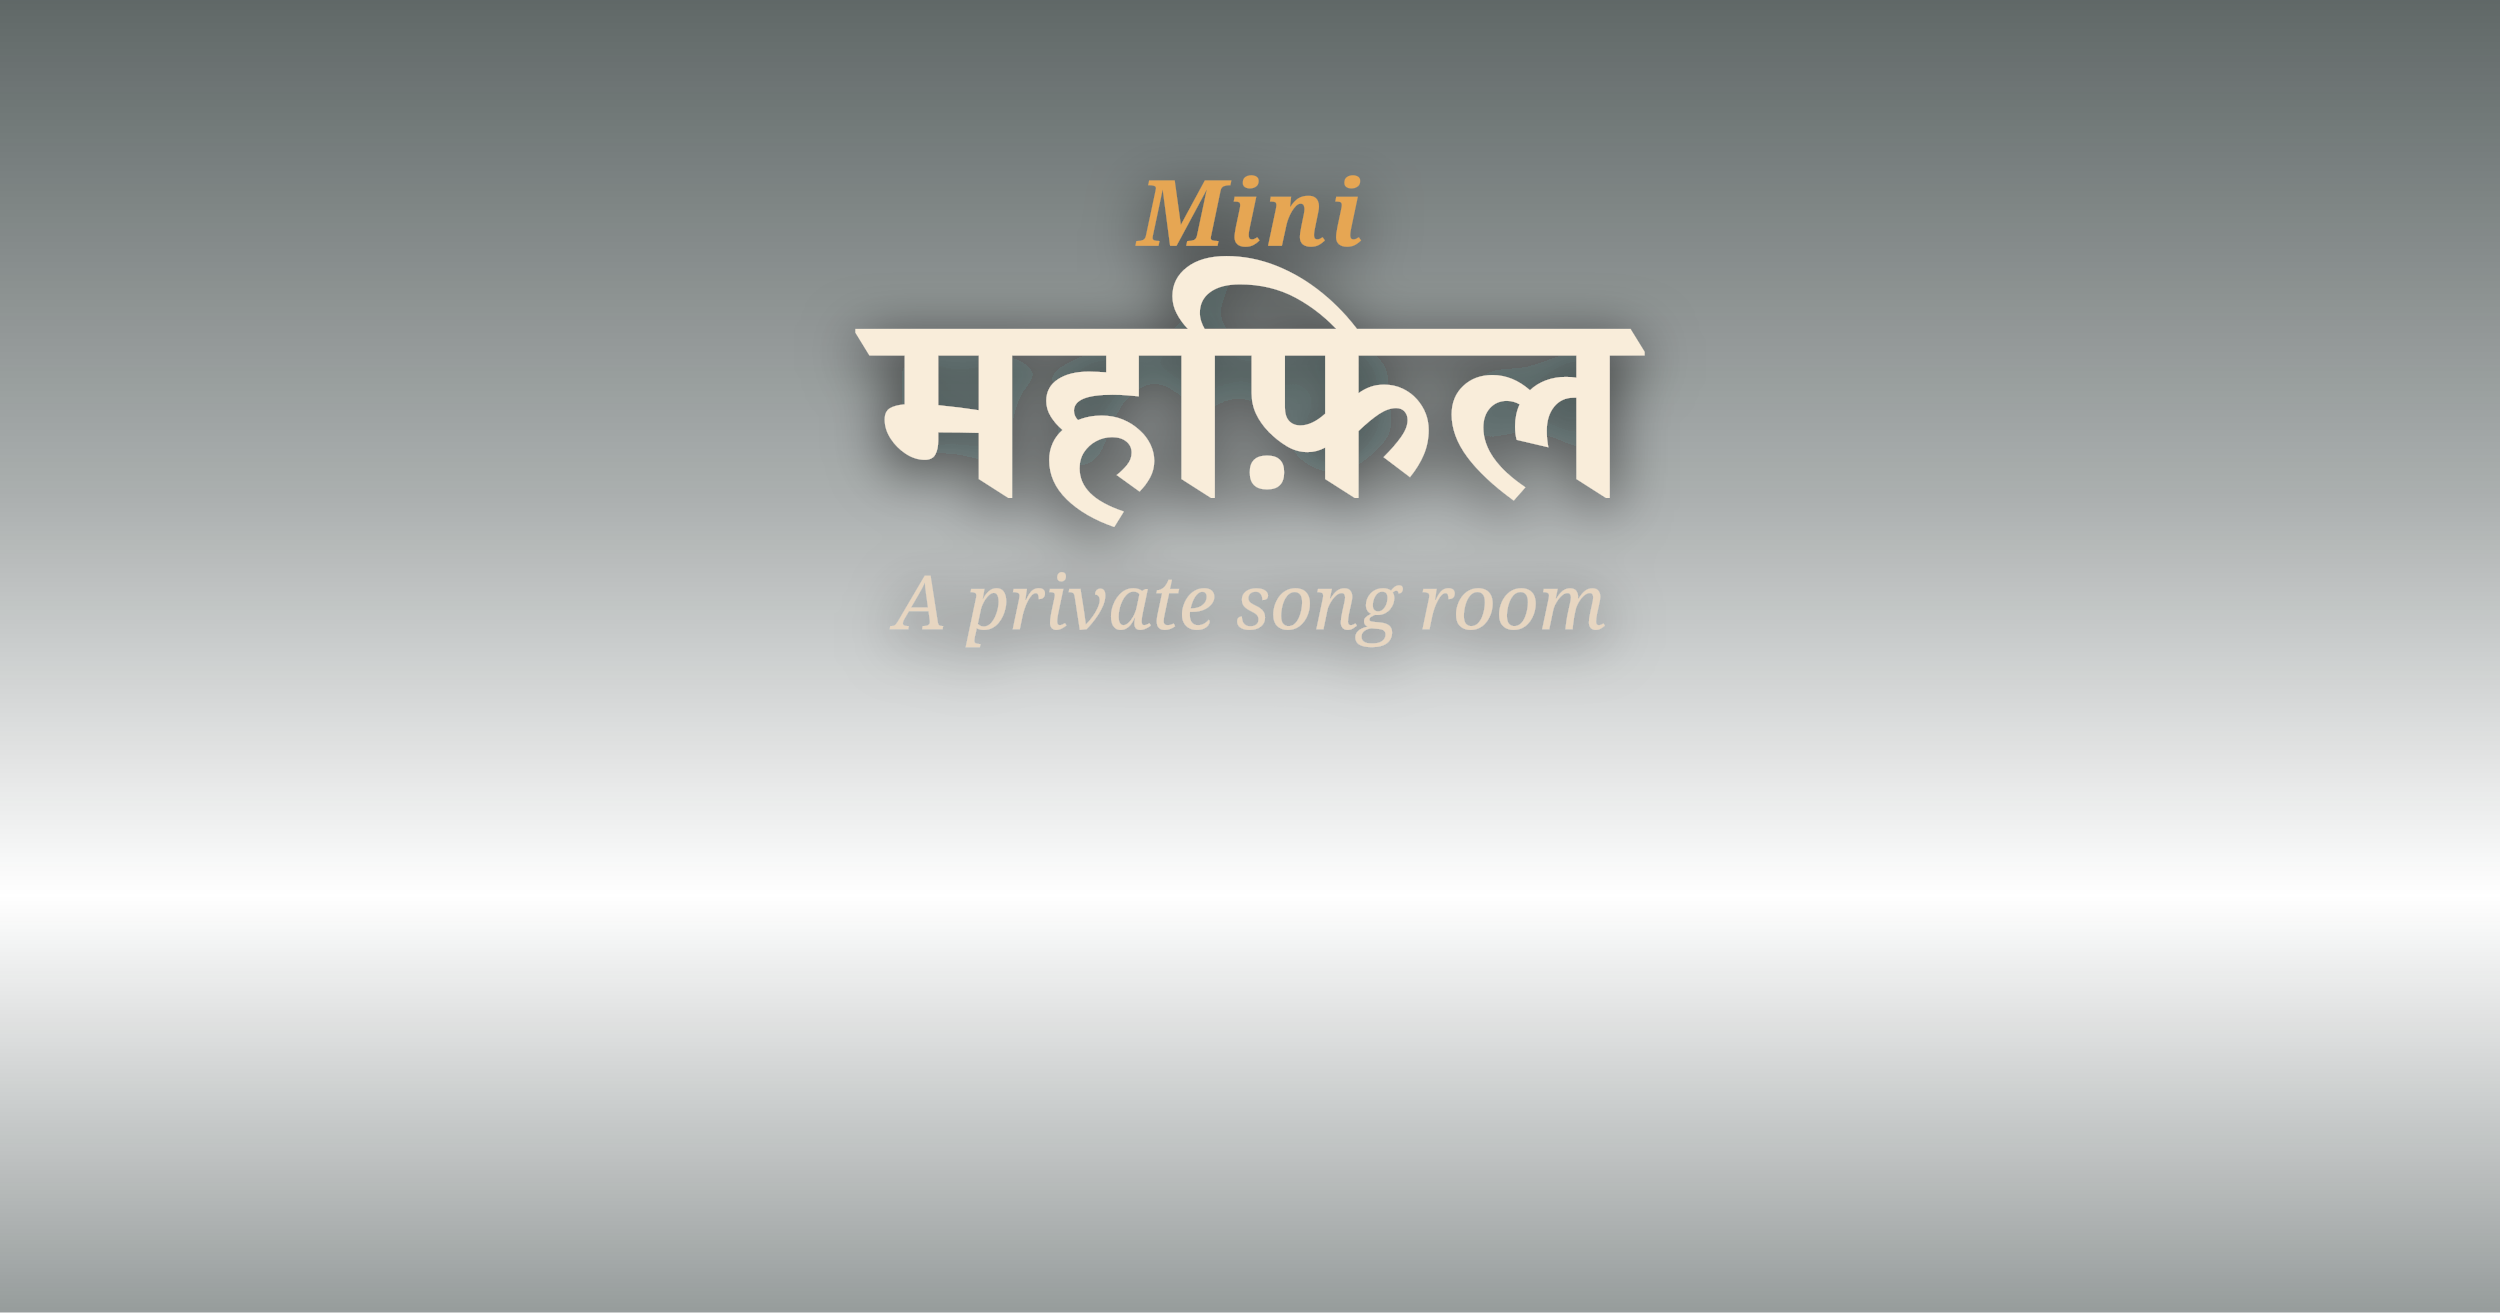
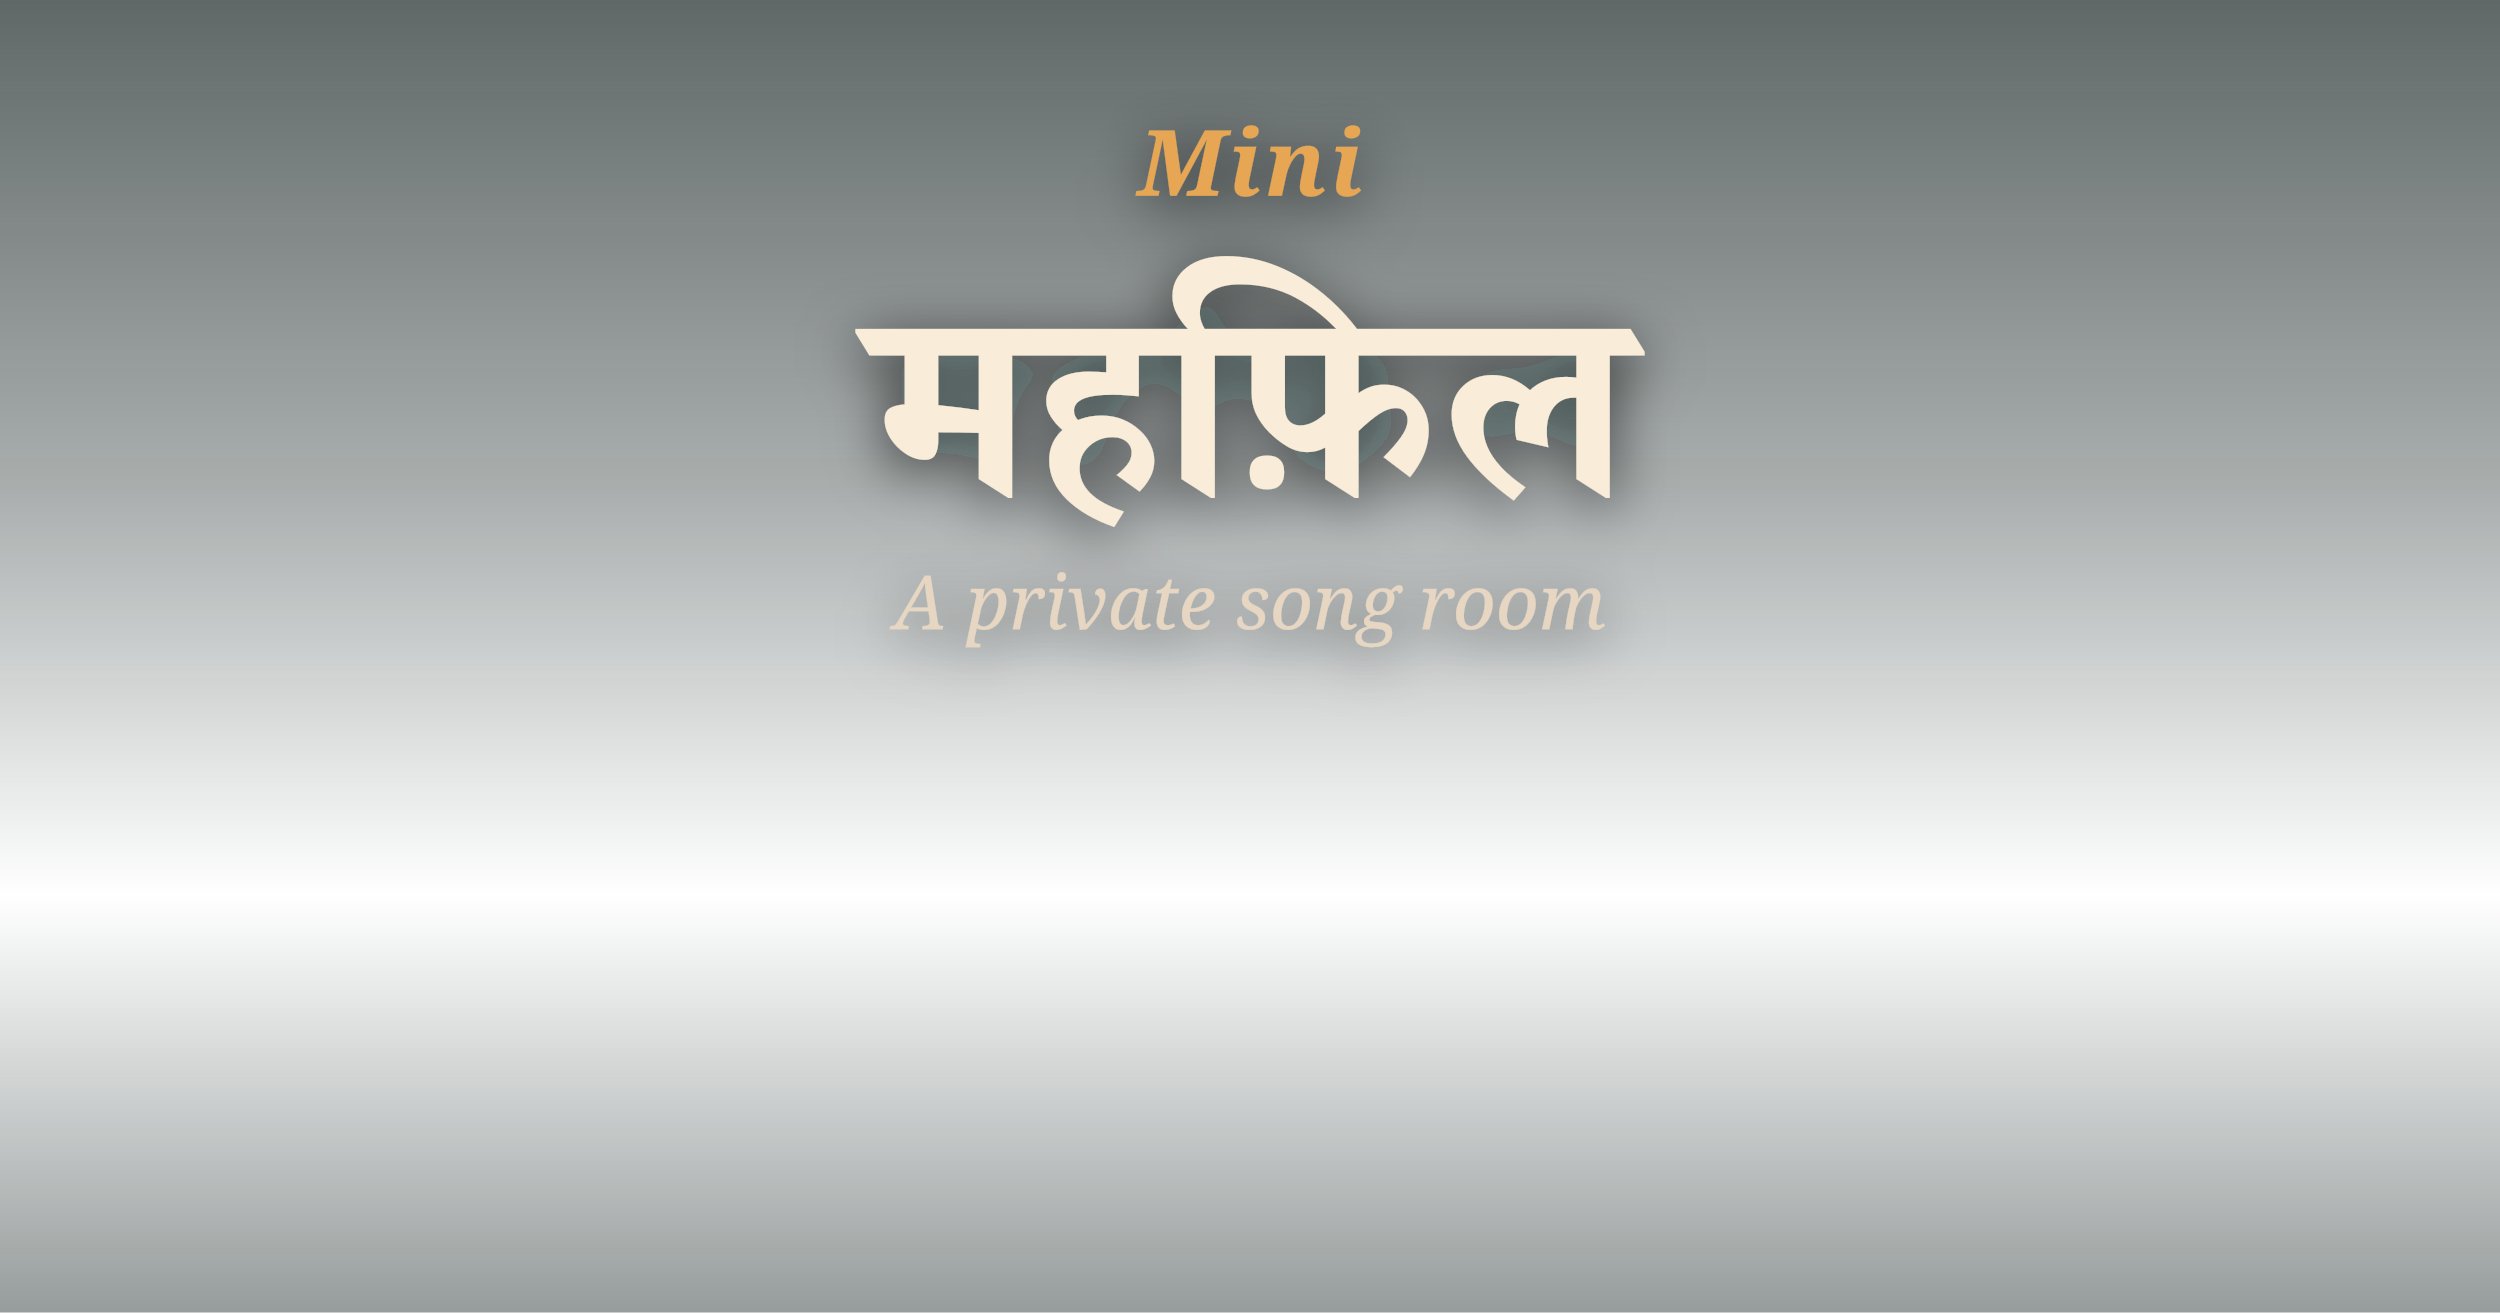
<svg xmlns="http://www.w3.org/2000/svg" width="1200" height="630" viewBox="0 0 1200 630">
  <defs>
    <linearGradient id="top" x1="0" y1="0" x2="0" y2="1">
      <stop offset="0%" stop-color="#061312" stop-opacity="0.64" />
      <stop offset="55%" stop-color="#061312" stop-opacity="0.34" />
      <stop offset="100%" stop-color="#061312" stop-opacity="0" />
    </linearGradient>
    <linearGradient id="bottom" x1="0" y1="1" x2="0" y2="0">
      <stop offset="0%" stop-color="#061312" stop-opacity="0.42" />
      <stop offset="100%" stop-color="#061312" stop-opacity="0" />
    </linearGradient>
    <filter id="soft" x="-30%" y="-30%" width="160%" height="160%">
      <feDropShadow dx="0" dy="6" stdDeviation="14" flood-color="#04100f" flood-opacity="0.72" />
    </filter>
  </defs>
  <rect width="1200" height="430" fill="url(#top)" />
  <rect y="430" width="1200" height="200" fill="url(#bottom)" />
  <g filter="url(#soft)" text-anchor="middle">
-     <text x="600" y="118" fill="#e6a653" font-family="Iowan Old Style, Georgia, serif" font-style="italic" font-weight="600" font-size="44" letter-spacing="1.8">Mini</text>
+     <text x="600" y="94" fill="#e6a653" font-family="Iowan Old Style, Georgia, serif" font-style="italic" font-weight="600" font-size="44" letter-spacing="1.8">Mini</text>
    <text x="600" y="238" fill="#f9edda" font-family="Kohinoor Devanagari, Noto Serif Devanagari, serif" font-weight="600" font-size="128">महफ़िल</text>
    <text x="600" y="302" fill="#e7d6c1" font-family="Iowan Old Style, Georgia, serif" font-style="italic" font-size="36">A private song room</text>
  </g>
</svg>
